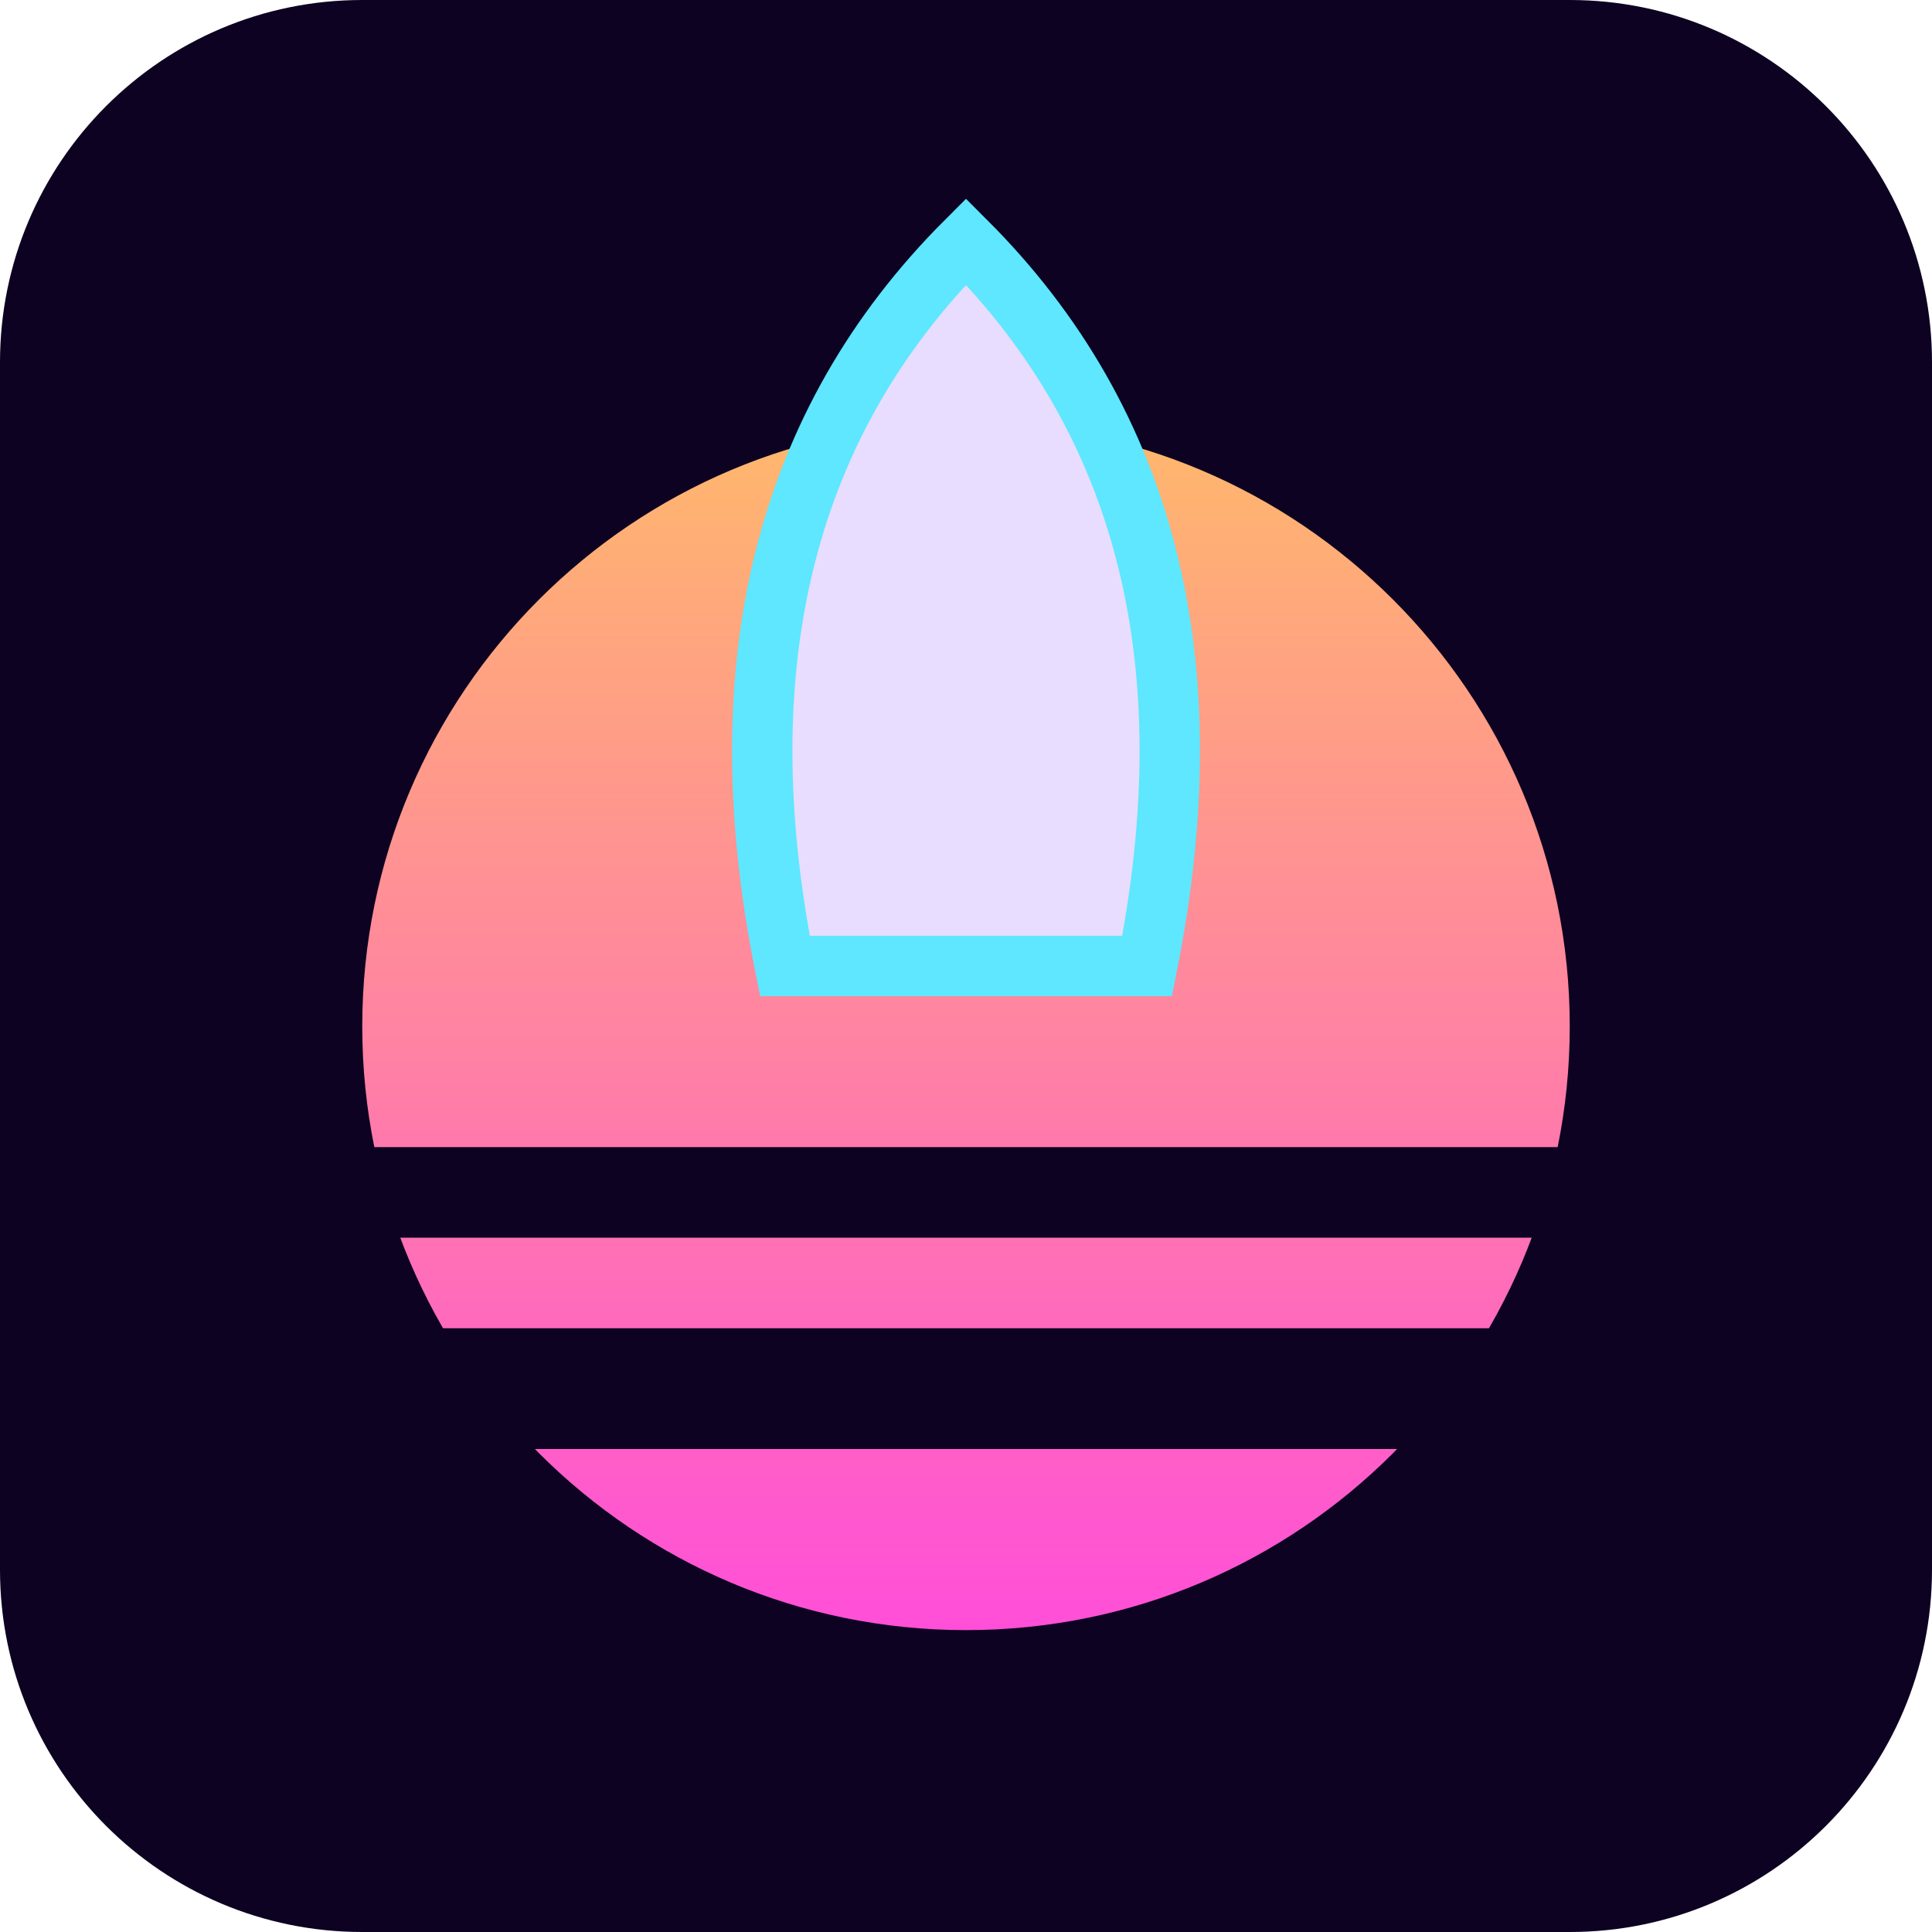
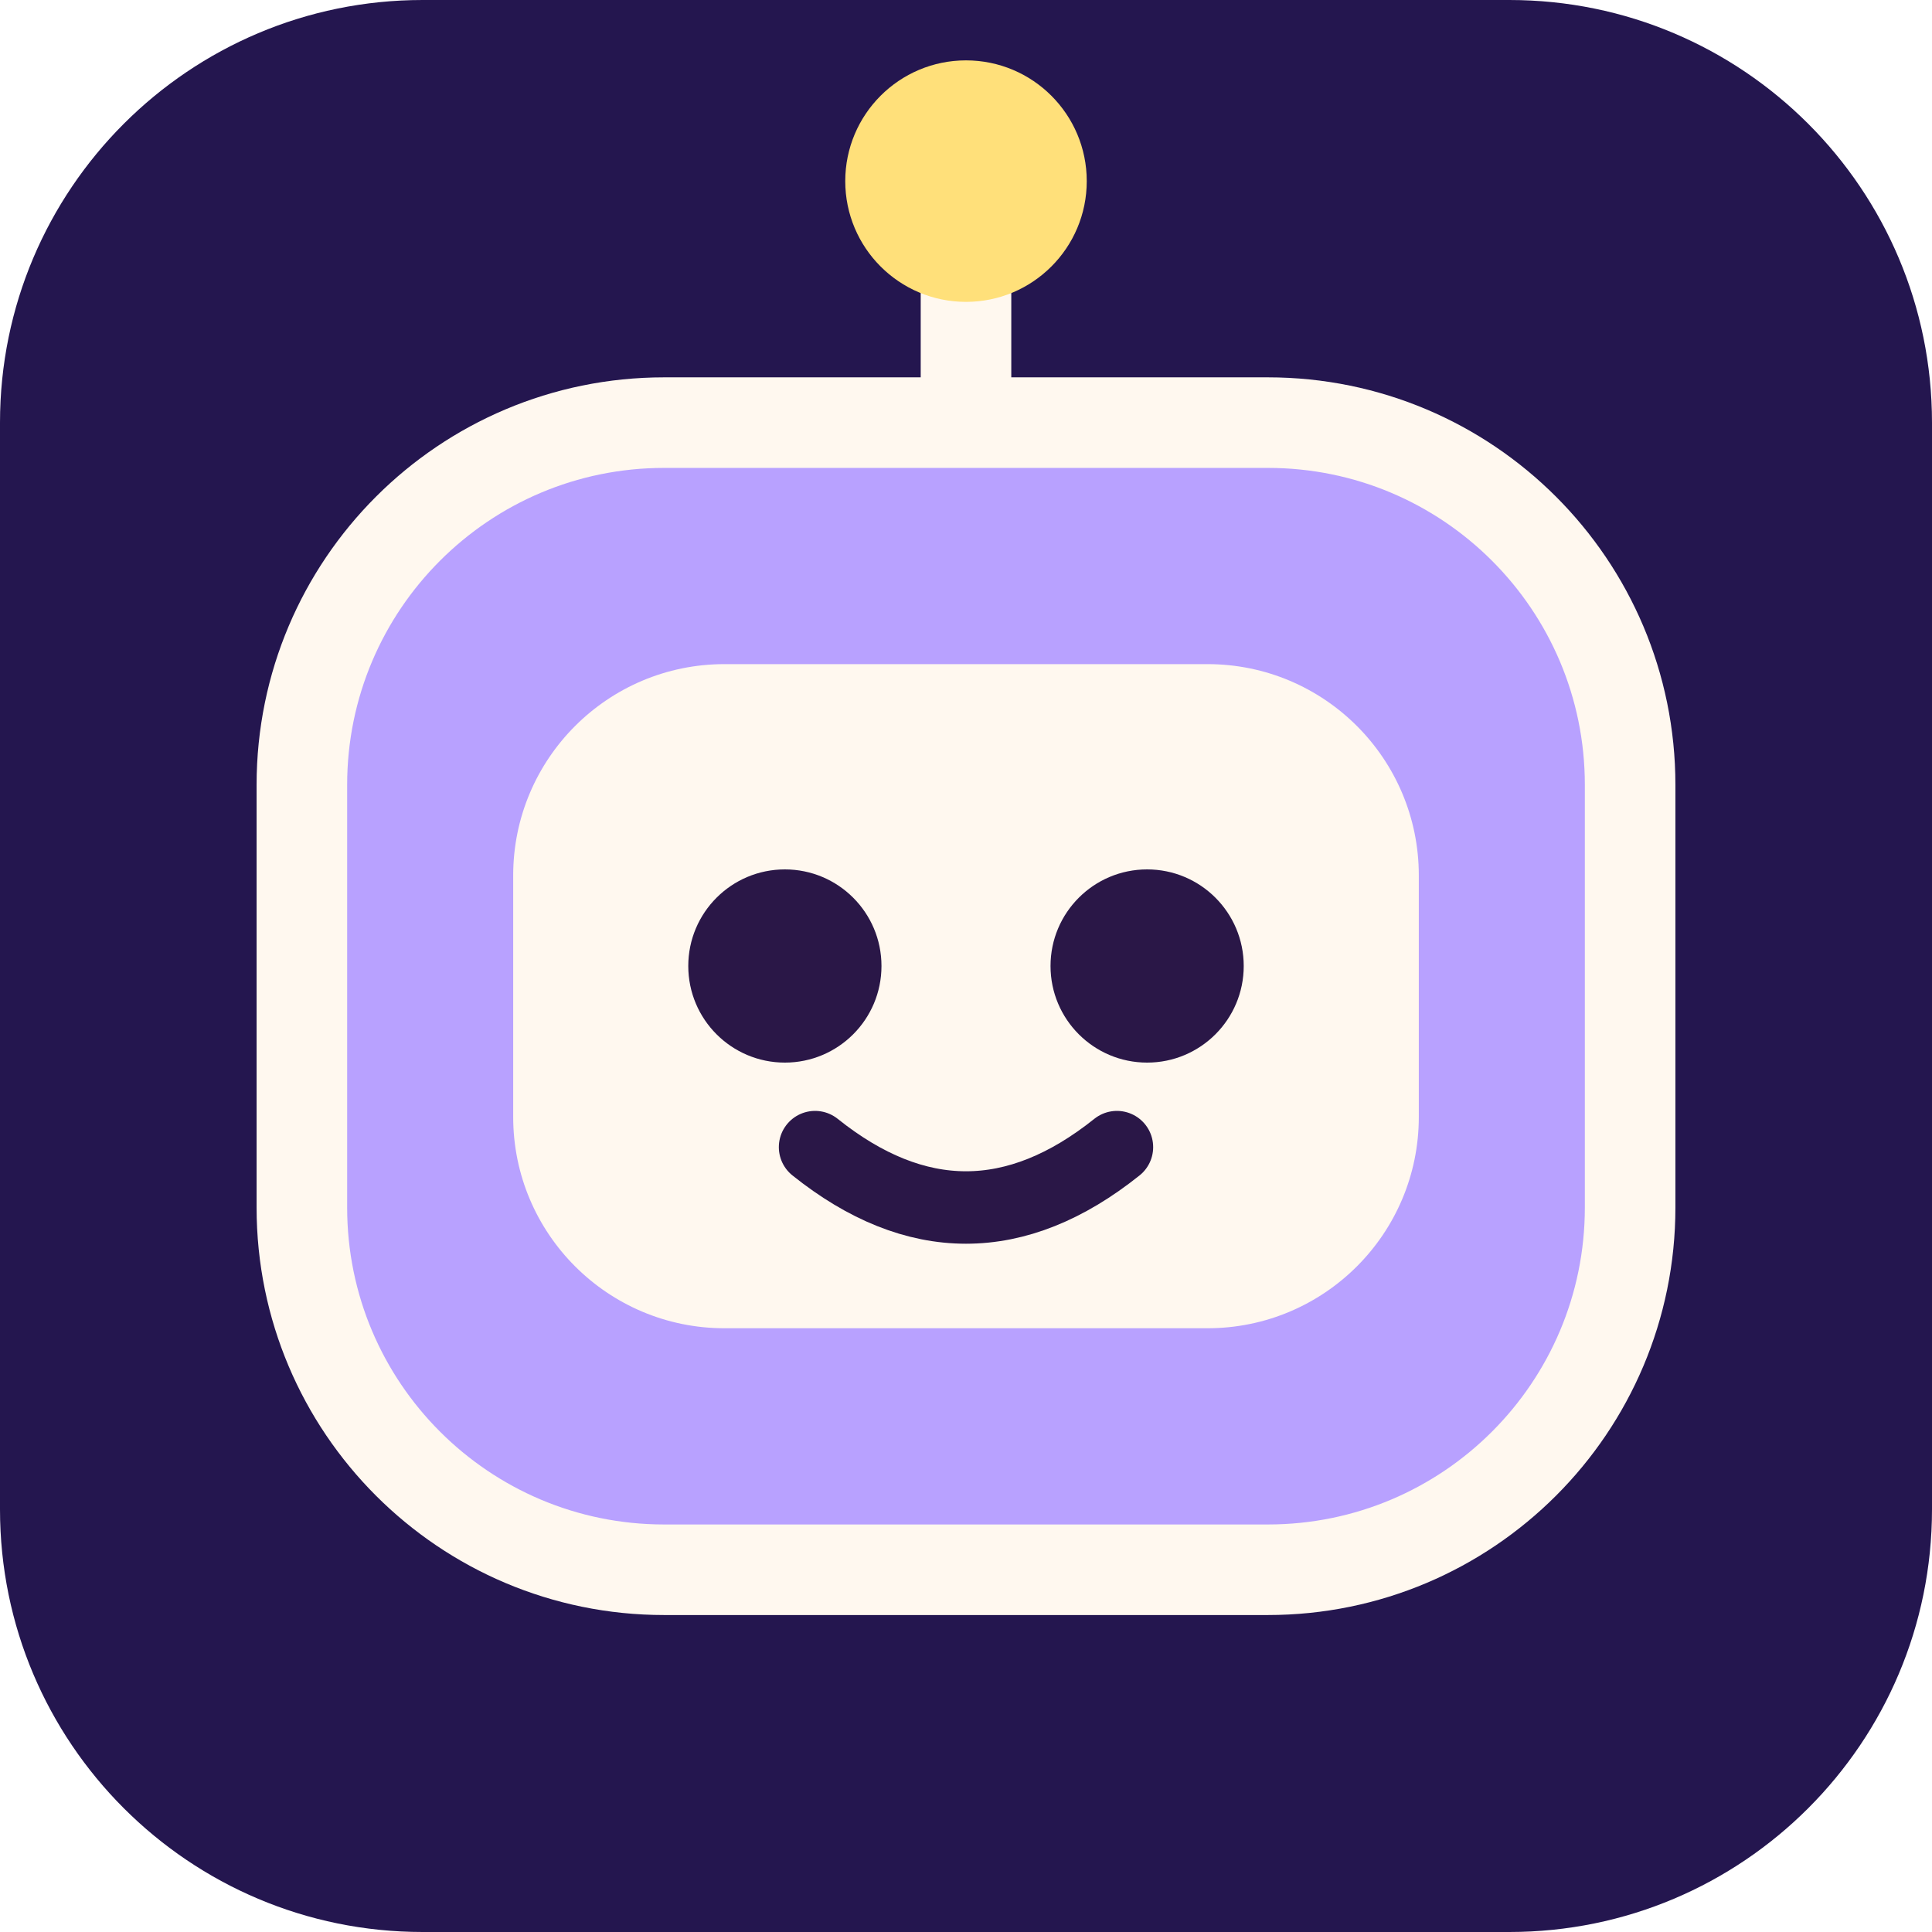
<svg xmlns="http://www.w3.org/2000/svg" viewBox="0 0 64 64">
-   <defs>
-     <linearGradient id="s" x1="0" y1="0" x2="0" y2="1">
-       <stop offset="0" stop-color="#ffb86b" />
-       <stop offset="1" stop-color="#ff4fd8" />
-     </linearGradient>
-   </defs>
-   <rect width="64" height="64" rx="12" fill="#0d0221" />
-   <circle cx="32" cy="34" r="20" fill="url(#s)" />
-   <g fill="#0d0221">
-     <rect x="10" y="38" width="44" height="3" />
-     <rect x="10" y="44" width="44" height="4" />
-   </g>
-   <path d="M32 8c6 6 8 14 6 24h-12c-2-10 0-18 6-24z" fill="#e9ddff" stroke="#5ee7ff" stroke-width="2" />
+   <rect width="64" height="64" rx="14" fill="#24164f" />
+   <path d="M32 6 L32 14" stroke="#fff8ef" stroke-width="3" />
+   <circle cx="32" cy="6" r="4" fill="#ffe07a" />
+   <rect x="10" y="14" width="44" height="38" rx="12" fill="#b8a1ff" stroke="#fff8ef" stroke-width="3" />
+   <rect x="17" y="22" width="30" height="22" rx="7" fill="#fff8ef" />
+   <circle cx="26" cy="32" r="3.2" fill="#2a1747" />
+   <circle cx="38" cy="32" r="3.2" fill="#2a1747" />
+   <path d="M27 38 Q32 42 37 38" stroke="#2a1747" stroke-width="2.4" fill="none" stroke-linecap="round" />
</svg>
